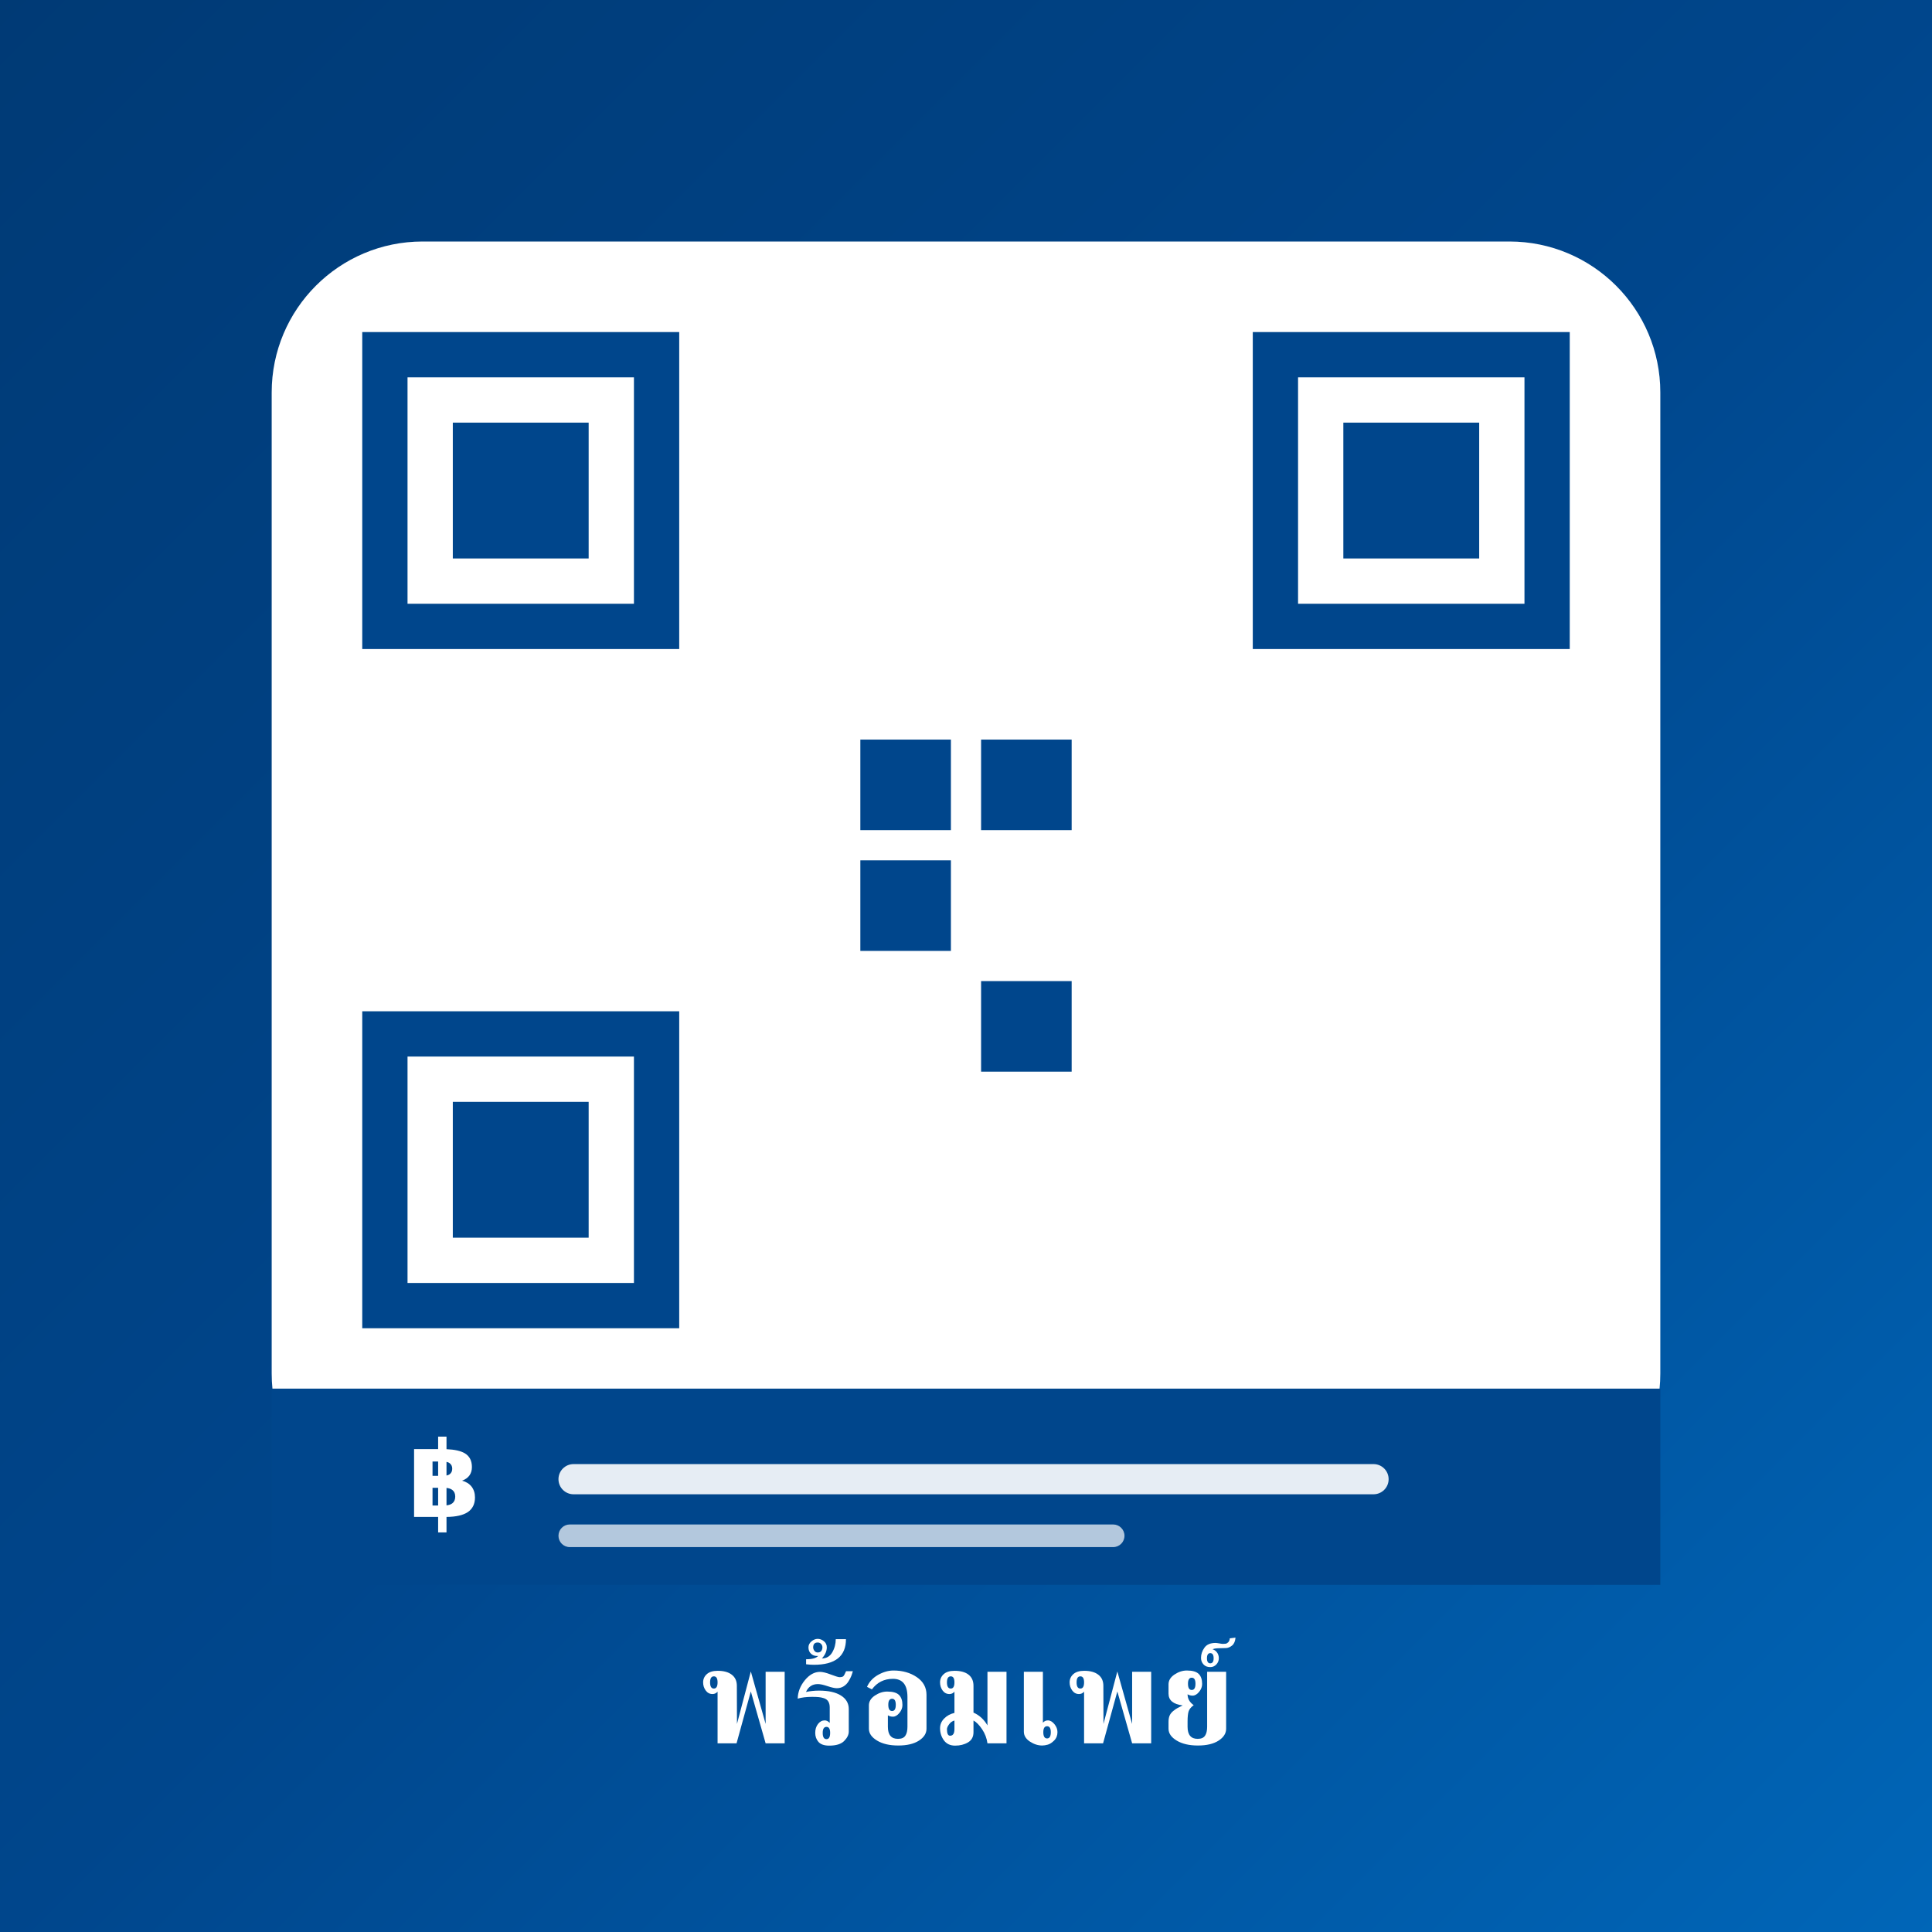
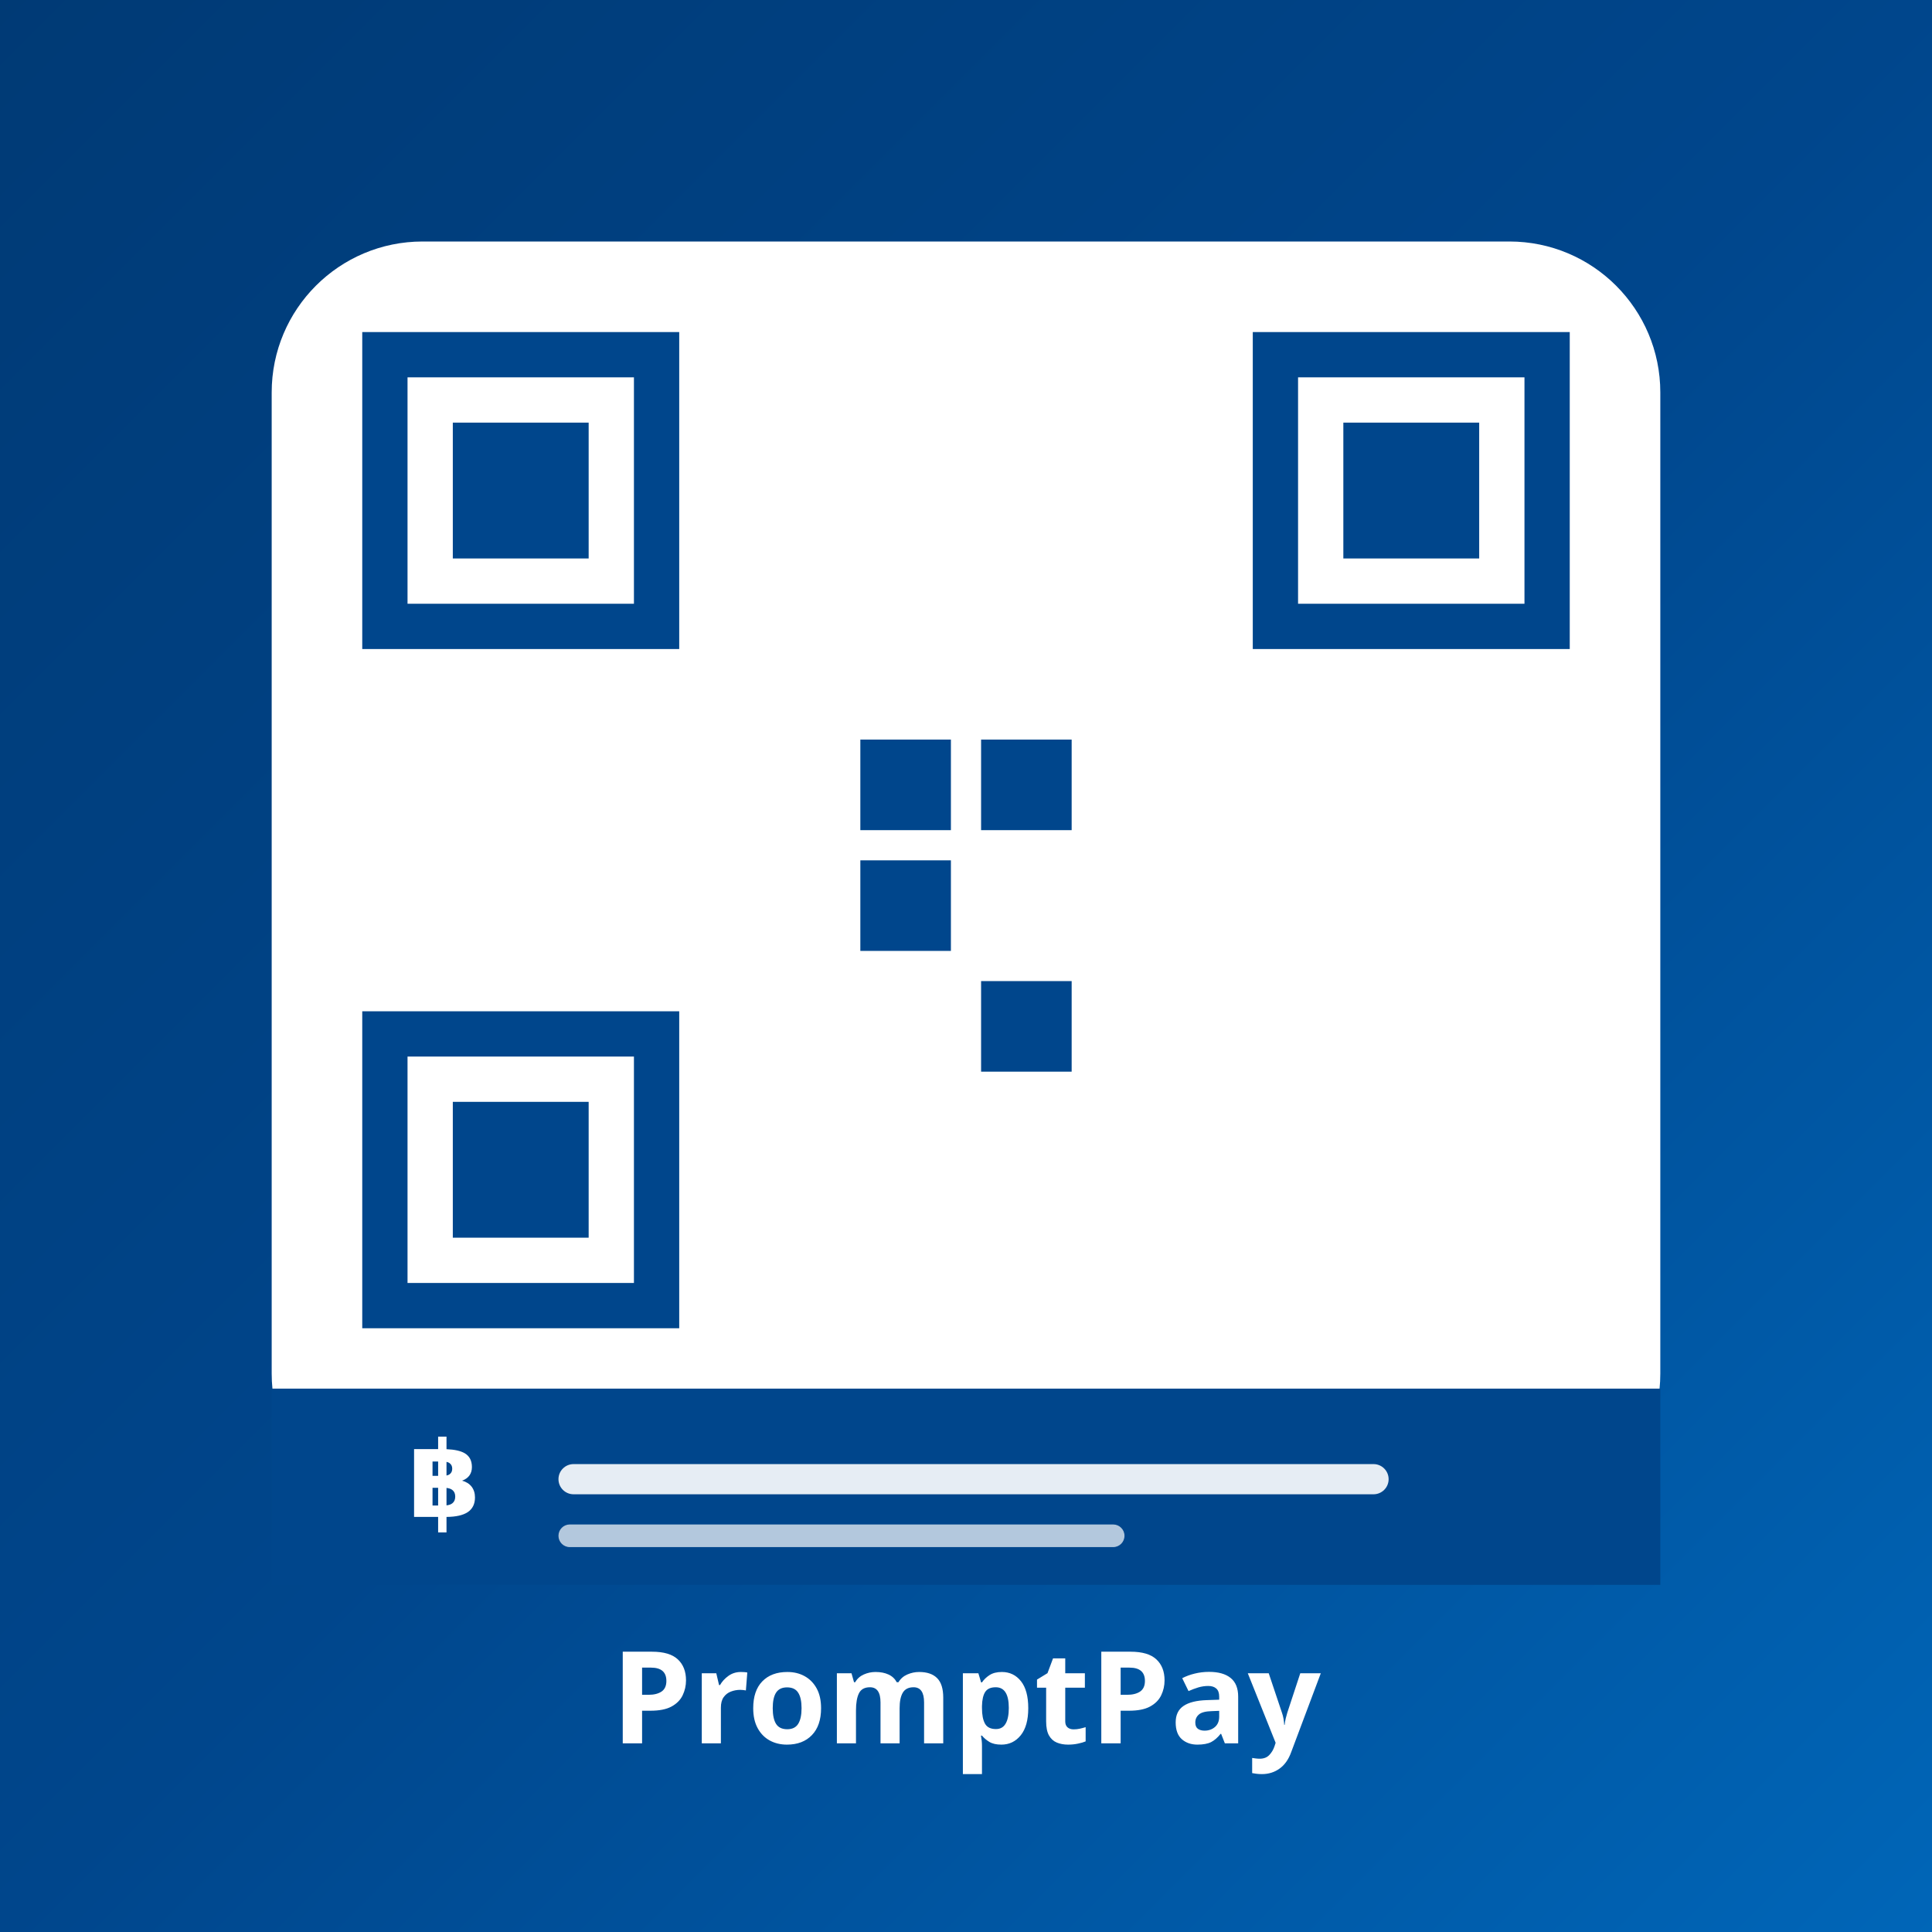
<svg xmlns="http://www.w3.org/2000/svg" viewBox="0 0 512 512">
  <defs>
    <linearGradient id="bg" x1="0%" y1="0%" x2="100%" y2="100%">
      <stop offset="0%" stop-color="#003A75" />
      <stop offset="50%" stop-color="#00468C" />
      <stop offset="100%" stop-color="#0066B8" />
    </linearGradient>
  </defs>
  <rect width="512" height="512" fill="url(#bg)" />
  <rect x="72" y="64" width="368" height="340" rx="40" fill="#fff" />
  <rect x="96" y="88" width="84" height="84" fill="#00468C" />
  <rect x="108" y="100" width="60" height="60" fill="#fff" />
  <rect x="120" y="112" width="36" height="36" fill="#00468C" />
  <rect x="332" y="88" width="84" height="84" fill="#00468C" />
  <rect x="344" y="100" width="60" height="60" fill="#fff" />
  <rect x="356" y="112" width="36" height="36" fill="#00468C" />
  <rect x="96" y="268" width="84" height="84" fill="#00468C" />
  <rect x="108" y="280" width="60" height="60" fill="#fff" />
  <rect x="120" y="292" width="36" height="36" fill="#00468C" />
  <rect x="228" y="196" width="24" height="24" fill="#00468C" />
  <rect x="260" y="196" width="24" height="24" fill="#00468C" />
  <rect x="228" y="228" width="24" height="24" fill="#00468C" />
  <rect x="260" y="260" width="24" height="24" fill="#00468C" />
  <rect x="72" y="368" width="368" height="52" fill="#00468C" />
  <text x="108" y="402" fill="#fff" font-family="Prompt,sans-serif" font-size="28" font-weight="700">฿</text>
  <rect x="148" y="388" width="220" height="8" rx="4" fill="#fff" opacity="0.9" />
  <rect x="148" y="404" width="150" height="6" rx="3" fill="#fff" opacity="0.7" />
-   <text x="256" y="462" fill="#fff" font-family="Prompt,sans-serif" font-size="36" font-weight="700" text-anchor="middle">พร้อมเพย์</text>
+   <text x="256" y="462" fill="#fff" font-family="Prompt,sans-serif" font-size="34" font-weight="700" text-anchor="middle">PromptPay</text>
</svg>
